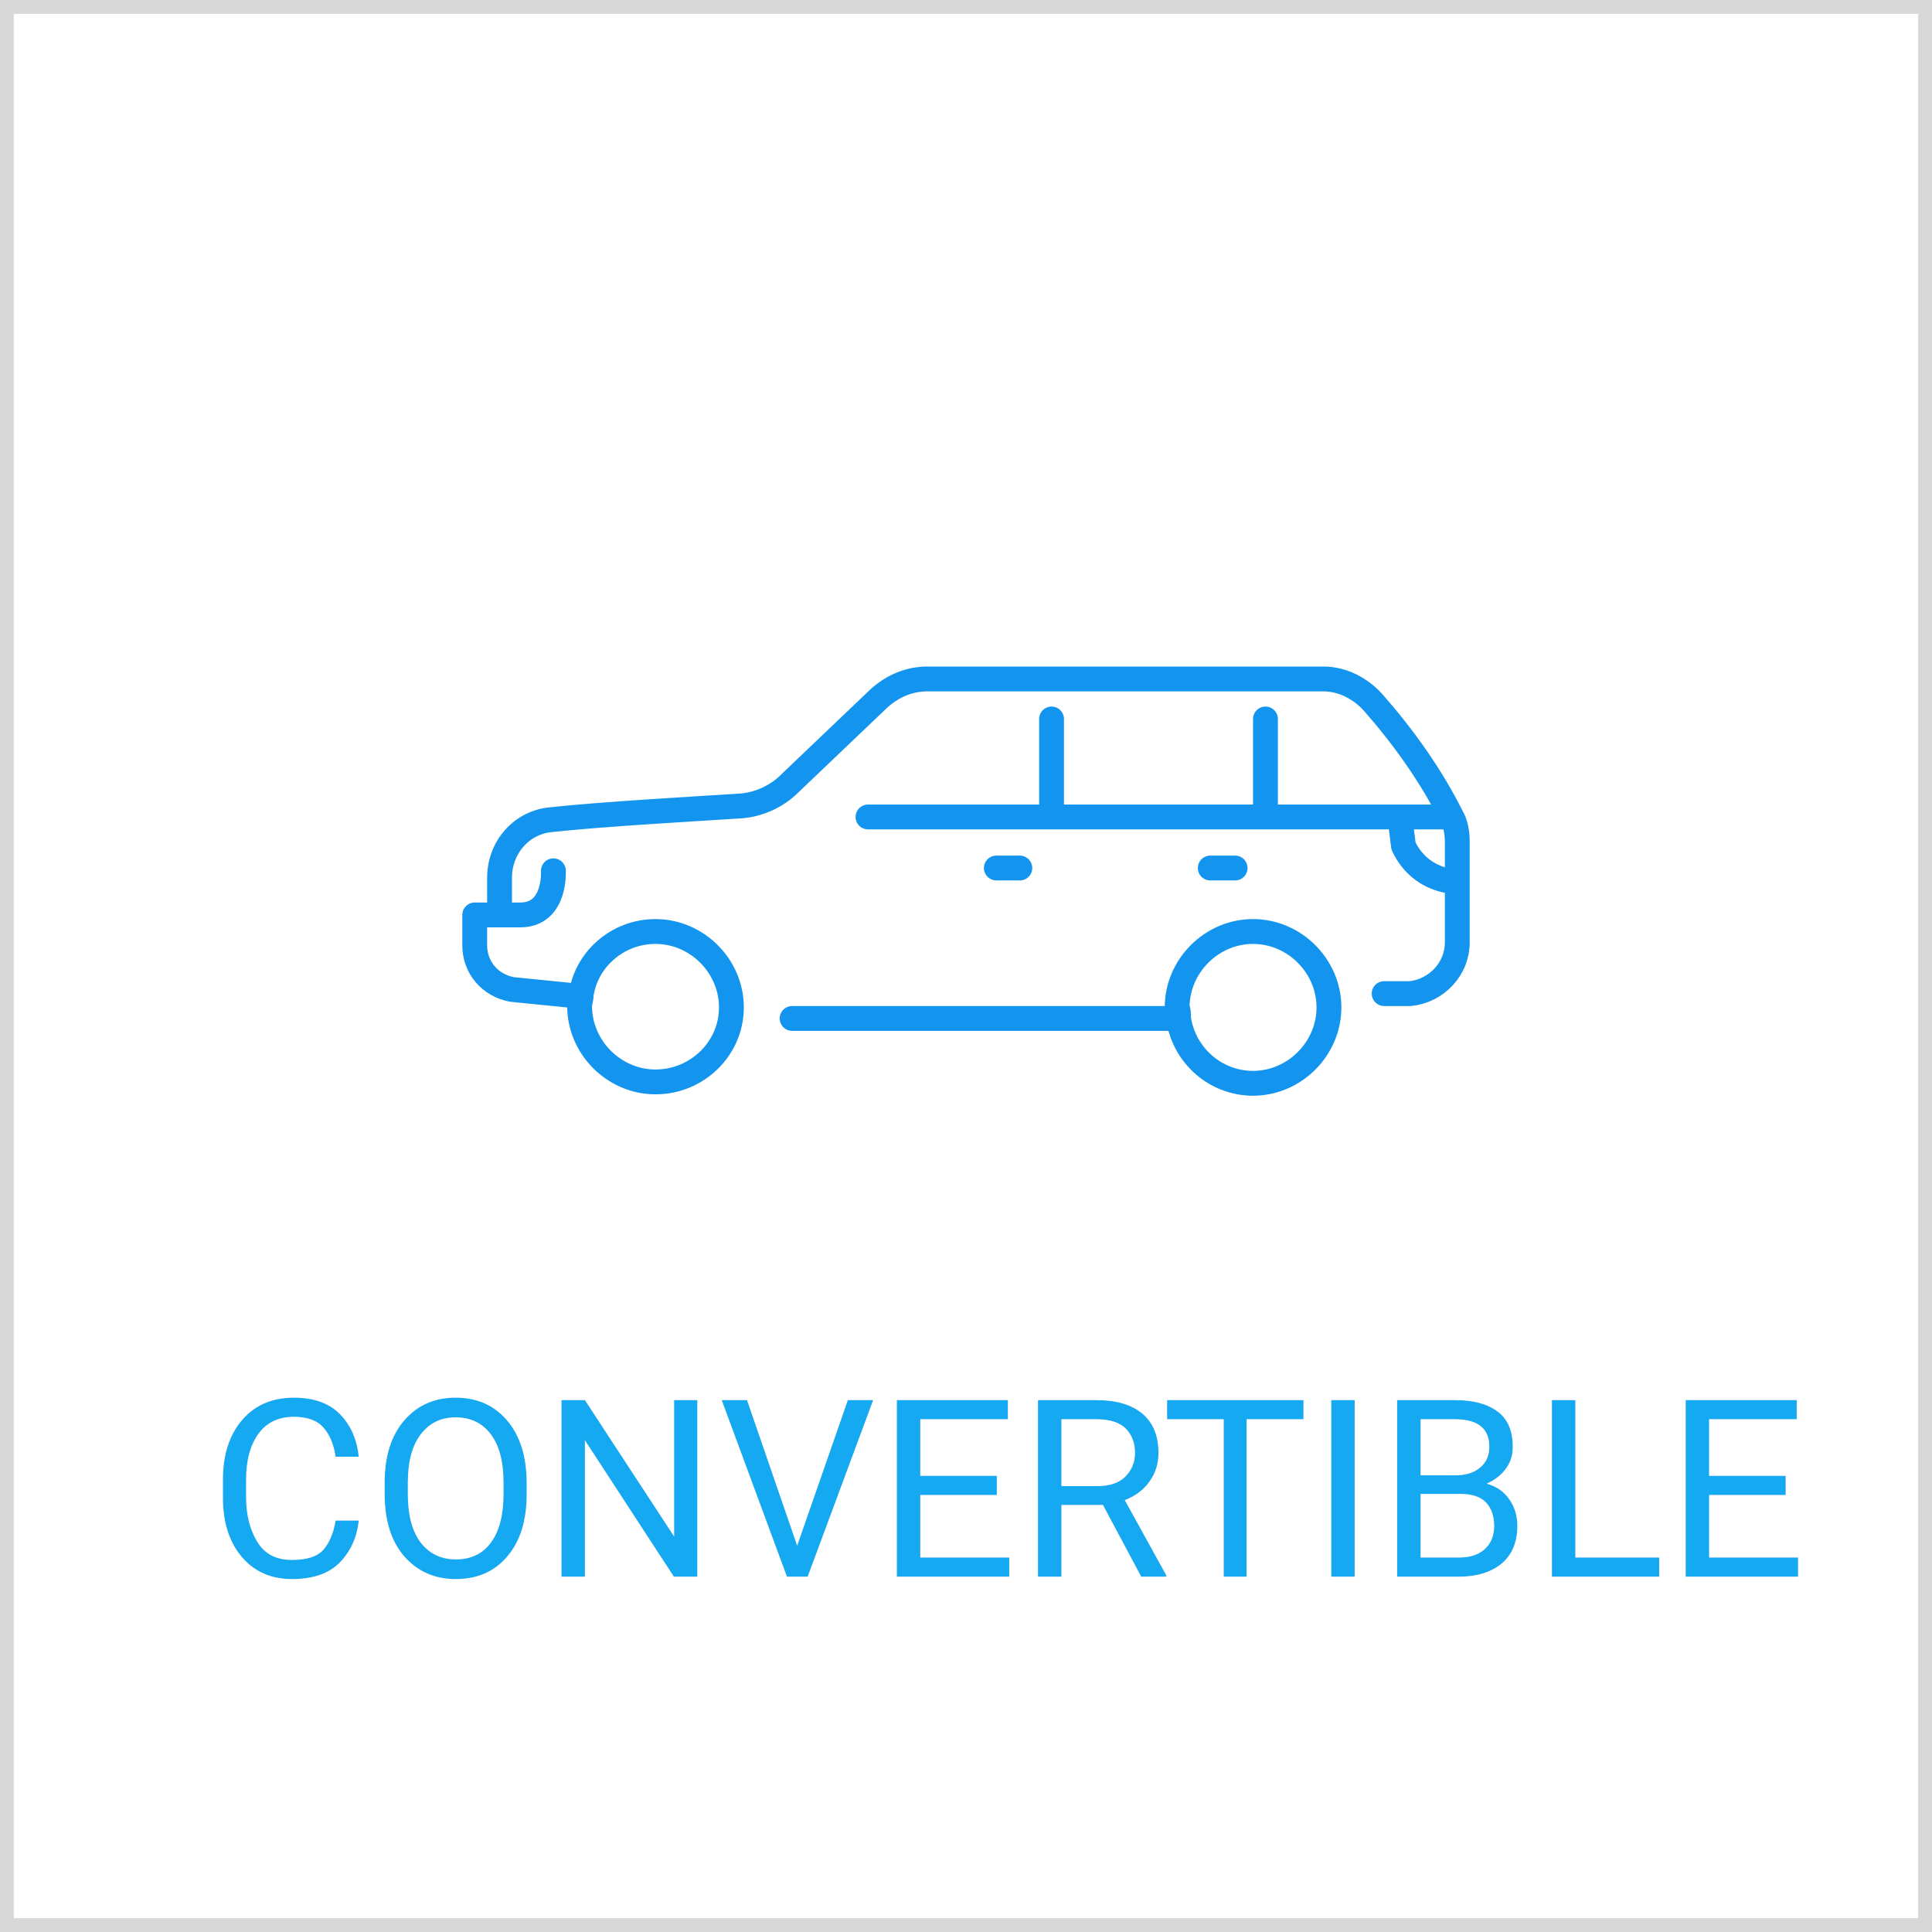
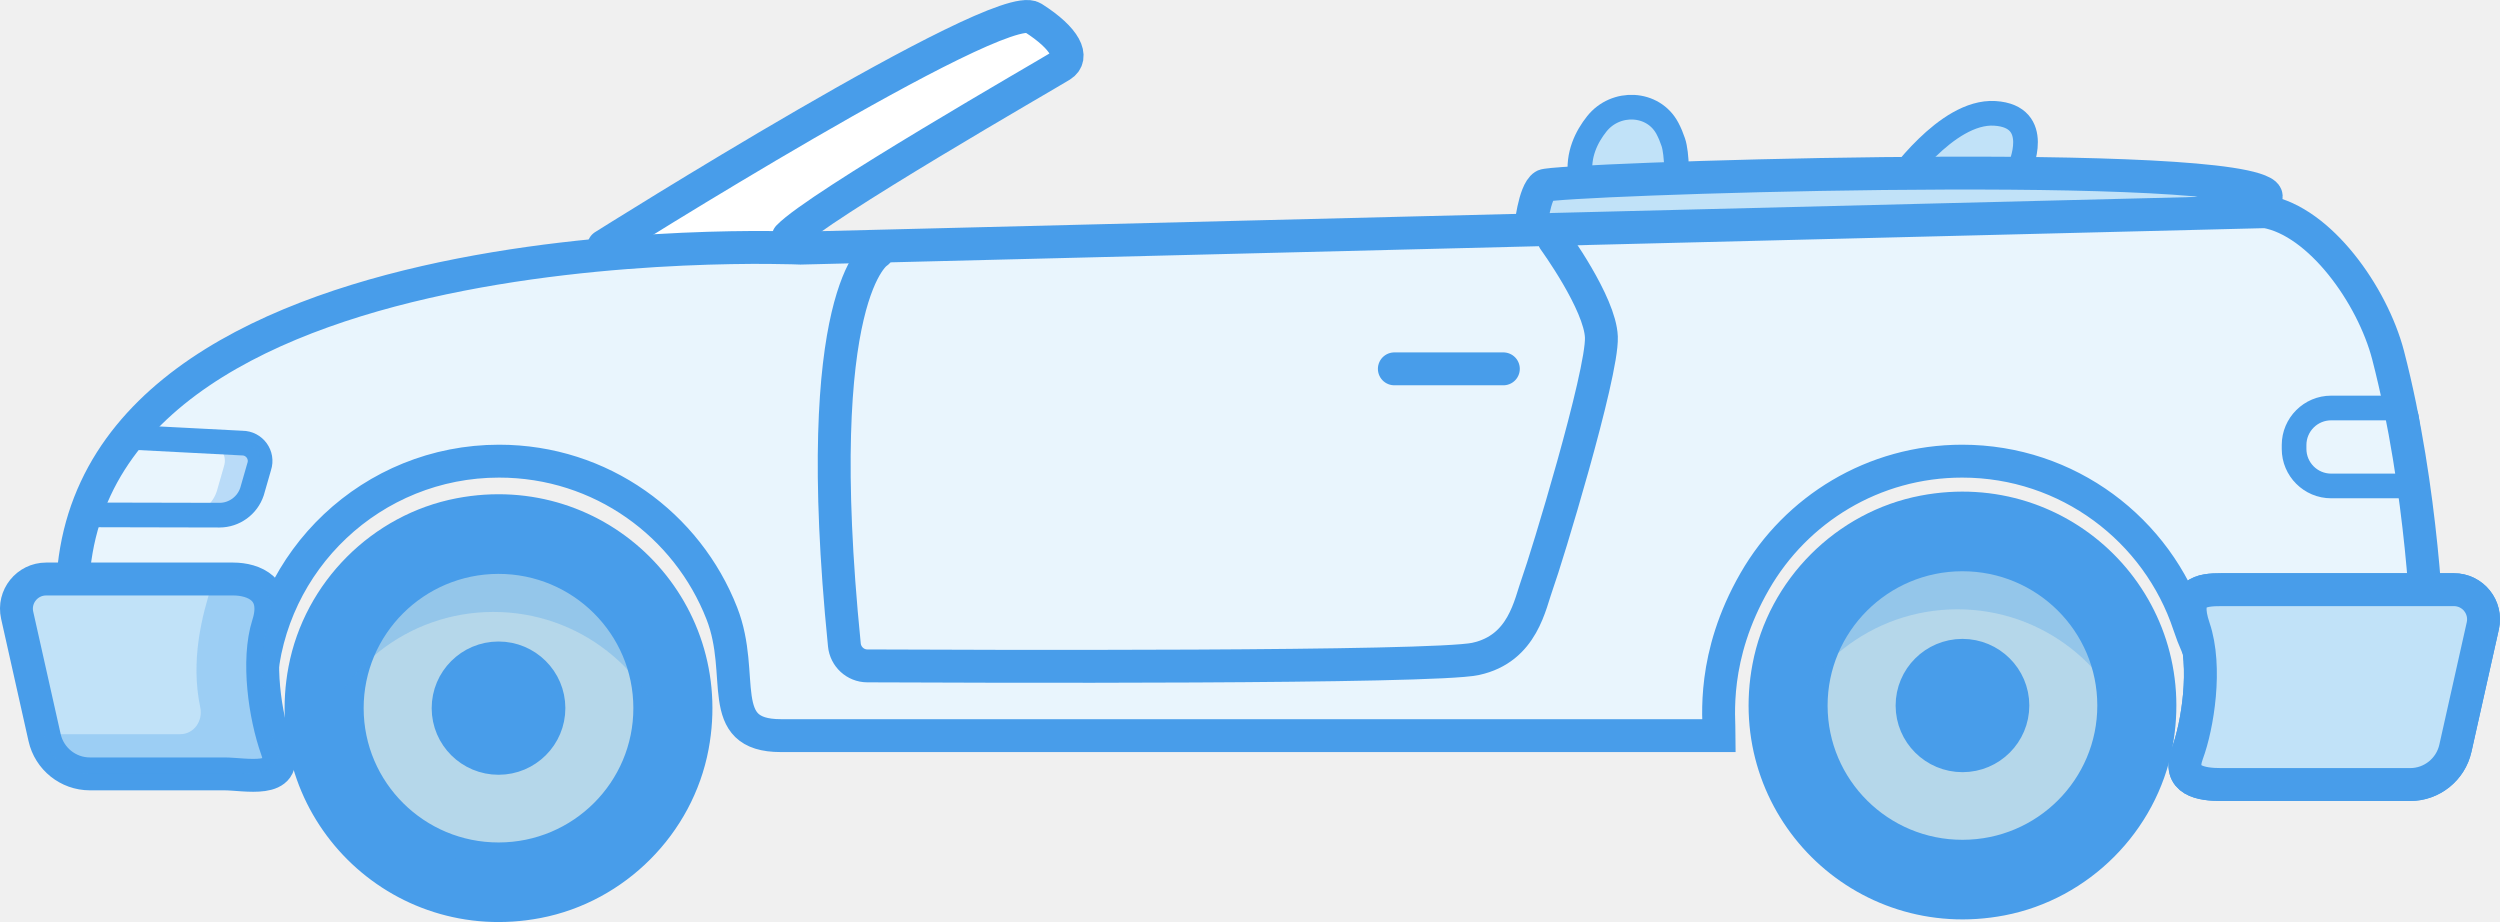
- <svg xmlns="http://www.w3.org/2000/svg" width="112px" height="112px" viewBox="0 0 112 112" version="1.1">
-   <defs />
+ <svg xmlns="http://www.w3.org/2000/svg" width="76px" height="28px" viewBox="0 0 76 28" version="1.1">
  <g id="Page-1" stroke="none" stroke-width="1" fill="none" fill-rule="evenodd">
-     <g id="Body-Type" transform="translate(-24, -224)">
-       <g id="Box---Body-Type" transform="translate(24, 224)">
-         <rect id="Rectangle" stroke="#D8D8D8" stroke-width="0.8" fill="#FFFFFF" x="0.4" y="0.4" width="111.2" height="111.2" />
-         <g id="Box-Text" transform="translate(2.4, 78.4)" stroke-width="1">
-           <g id="TEXT">
-             <rect id="white-bg" fill="#FFFFFF" x="0" y="0" width="107" height="16.8" />
-             <text font-family="Roboto-Regular, Roboto" font-size="14.4" font-weight="normal" fill="#1294EF">
-               <tspan x="56" y="13" text-anchor="middle">CONVERTIBLE</tspan>
-             </text>
-             <g id="color-/-grey" style="mix-blend-mode: overlay;" fill="#989898">
-               <rect id="color" x="0" y="0" width="107.128" height="17.2" />
-             </g>
-           </g>
+     <g id="Car-Model-Icons" transform="translate(-277, -243)">
+       <g id="CONVERTIBLE" transform="translate(277, 243)">
+         <path d="M59.651,15.82 C56.543,15.824 54.027,18.347 54.031,21.457 C54.036,24.564 56.559,27.08 59.668,27.076 C62.775,27.071 65.291,24.548 65.287,21.441 C65.282,18.331 62.758,15.816 59.651,15.82" id="Fill-1" fill="#B5D7EA" />
+         <path d="M59.651,15.82 C56.543,15.824 54.027,18.347 54.031,21.457 C54.036,24.564 56.559,27.08 59.668,27.076 C62.775,27.071 65.291,24.548 65.287,21.441 C65.282,18.331 62.758,15.816 59.651,15.82 Z" id="Stroke-3" stroke="#489DEA" stroke-linecap="round" stroke-linejoin="round" />
+         <path d="M59.662,23.099 C58.747,23.099 58.004,22.363 58.002,21.451 C58.001,20.538 58.742,19.799 59.657,19.797 C60.572,19.797 61.315,20.535 61.316,21.445 C61.317,22.358 60.576,23.098 59.662,23.099 M59.653,16.991 C57.182,16.994 55.182,18.994 55.184,21.454 C55.188,23.916 57.194,25.91 59.666,25.905 C62.137,25.902 64.137,23.902 64.133,21.442 C64.13,18.98 62.124,16.988 59.653,16.991" id="Fill-5" fill="#B5D7EA" />
+         <path d="M59.662,23.099 C58.747,23.099 58.004,22.363 58.002,21.451 C58.001,20.538 58.742,19.799 59.657,19.797 C60.572,19.797 61.315,20.535 61.316,21.445 C61.317,22.358 60.576,23.098 59.662,23.099 Z M59.653,16.991 C57.182,16.994 55.182,18.994 55.184,21.454 C55.188,23.916 57.194,25.91 59.666,25.905 C62.137,25.902 64.137,23.902 64.133,21.442 C64.13,18.98 62.124,16.988 59.653,16.991 Z" id="Stroke-7" stroke="#489DEA" stroke-width="0.75" stroke-linecap="round" stroke-linejoin="round" />
+         <path d="M59.657,19.797 C58.742,19.798 58.001,20.539 58.002,21.45 C58.004,22.362 58.747,23.1 59.662,23.098 C60.576,23.097 61.317,22.357 61.316,21.445 C61.315,20.534 60.572,19.796 59.657,19.797" id="Fill-9" fill="#489DEA" />
+         <path d="M59.498,18.523 C62.11,18.52 64.304,20.299 64.94,22.712 C65.06,22.254 65.13,21.776 65.129,21.281 C65.125,18.171 62.602,15.656 59.493,15.661 C56.386,15.665 53.869,18.188 53.874,21.297 C53.875,21.793 53.946,22.27 54.066,22.728 C54.697,20.313 56.886,18.527 59.498,18.523" id="Fill-11" fill-opacity="0.3" fill="#489DEA" />
+         <path d="M54.136,20.35 C53.386,24.318 56.807,27.729 60.774,26.968 C62.989,26.543 64.771,24.753 65.185,22.537 C65.926,18.572 62.512,15.17 58.552,15.926 C56.338,16.348 54.554,18.136 54.136,20.35 Z" id="Stroke-13" stroke="#489DEA" stroke-width="1.75" stroke-linecap="round" stroke-linejoin="round" />
+         <path d="M15.147,15.9 C12.039,15.904 9.522,18.427 9.527,21.536 C9.532,24.644 12.055,27.16 15.164,27.155 C18.271,27.151 20.787,24.627 20.782,21.52 C20.778,18.411 18.254,15.896 15.147,15.9" id="Fill-15" fill="#B5D7EA" />
+         <path d="M15.147,15.9 C12.039,15.904 9.522,18.427 9.527,21.536 C9.532,24.644 12.055,27.16 15.164,27.155 C18.271,27.151 20.787,24.627 20.782,21.52 C20.778,18.411 18.254,15.896 15.147,15.9 Z" id="Stroke-17" stroke="#489DEA" stroke-linecap="round" stroke-linejoin="round" />
+         <path d="M15.158,23.178 C14.242,23.179 13.5,22.442 13.498,21.53 C13.497,20.618 14.238,19.878 15.153,19.877 C16.067,19.876 16.81,20.614 16.812,21.525 C16.813,22.437 16.072,23.177 15.158,23.178 M15.149,17.071 C12.678,17.075 10.677,19.074 10.68,21.535 C10.684,23.995 12.69,25.989 15.162,25.986 C17.633,25.982 19.633,23.983 19.629,21.522 C19.626,19.061 17.62,17.068 15.149,17.071" id="Fill-19" fill="#B5D7EA" />
+         <path d="M15.158,23.178 C14.242,23.179 13.5,22.442 13.498,21.53 C13.497,20.618 14.238,19.878 15.153,19.877 C16.067,19.876 16.81,20.614 16.812,21.525 C16.813,22.437 16.072,23.177 15.158,23.178 Z M15.149,17.071 C12.678,17.075 10.677,19.074 10.68,21.535 C10.684,23.995 12.69,25.989 15.162,25.986 C17.633,25.982 19.633,23.983 19.629,21.522 C19.626,19.061 17.62,17.068 15.149,17.071 Z" id="Stroke-21" stroke="#489DEA" stroke-width="0.75" stroke-linecap="round" stroke-linejoin="round" />
+         <path d="M15.153,19.877 C14.238,19.878 13.497,20.618 13.498,21.529 C13.5,22.442 14.242,23.179 15.158,23.178 C16.072,23.177 16.813,22.437 16.812,21.524 C16.81,20.614 16.067,19.876 15.153,19.877" id="Fill-23" fill="#489DEA" />
+         <path d="M14.993,18.603 C17.606,18.599 19.8,20.378 20.436,22.792 C20.555,22.334 20.626,21.856 20.625,21.36 C20.621,18.251 18.097,15.736 14.989,15.74 C11.882,15.745 9.365,18.268 9.37,21.377 C9.37,21.872 9.441,22.35 9.562,22.808 C10.193,20.393 12.382,18.606 14.993,18.603" id="Fill-25" fill-opacity="0.3" fill="#489DEA" />
+         <path d="M9.631,20.43 C8.881,24.398 12.303,27.809 16.27,27.048 C18.484,26.623 20.267,24.833 20.681,22.617 C21.422,18.652 18.008,15.25 14.048,16.006 C11.834,16.428 10.05,18.215 9.631,20.43 Z" id="Stroke-27" stroke="#489DEA" stroke-width="1.75" stroke-linecap="round" stroke-linejoin="round" />
+         <path d="M50.691,3.906 C50.261,3.092 49.116,3.045 48.543,3.765 C48.231,4.157 47.956,4.706 48.045,5.37 C48.232,6.759 48.652,7.278 48.652,7.278 L50.881,7.516 C50.881,7.516 51.101,5.02 50.868,4.325 C50.819,4.179 50.761,4.038 50.691,3.906" id="Fill-29" fill="#C1E2F8" />
+         <path d="M50.691,3.906 C50.261,3.092 49.116,3.045 48.543,3.765 C48.231,4.157 47.956,4.706 48.045,5.37 C48.232,6.759 48.652,7.278 48.652,7.278 L50.881,7.516 C50.881,7.516 51.101,5.02 50.868,4.325 C50.819,4.179 50.761,4.038 50.691,3.906 Z" id="Stroke-31" stroke="#489DEA" stroke-width="0.75" />
+         <path d="M61.398,5.12 C61.398,5.12 62.124,3.539 60.642,3.446 C59.161,3.354 57.646,5.603 57.592,5.633 C57.539,5.665 61.398,5.12 61.398,5.12" id="Fill-33" fill="#C1E2F8" />
+         <path d="M61.398,5.12 C61.398,5.12 62.124,3.539 60.642,3.446 C59.161,3.354 57.646,5.603 57.592,5.633 C57.539,5.665 61.398,5.12 61.398,5.12 Z" id="Stroke-35" stroke="#489DEA" stroke-width="0.75" />
+         <path d="M18.355,7.481 C18.355,7.481 30.389,-0.102 31.399,0.539 C32.411,1.18 32.657,1.747 32.263,1.994 C31.869,2.241 24.852,6.266 23.963,7.201" id="Stroke-37" stroke="#489DEA" fill="#FFFFFF" stroke-linecap="round" stroke-linejoin="round" />
+         <path d="M46.527,6.967 C46.527,6.967 46.635,5.839 46.941,5.644 C47.246,5.45 66.836,4.79 68.779,5.845 C70.723,6.9 47.363,7.54 46.527,6.967" id="Fill-39" fill="#C1E2F8" />
+         <path d="M46.527,6.967 C46.527,6.967 46.635,5.839 46.941,5.644 C47.246,5.45 66.836,4.79 68.779,5.845 C70.723,6.9 47.363,7.54 46.527,6.967 Z" id="Stroke-41" stroke="#489DEA" />
+         <path d="M24.338,7.543 C24.338,7.543 1.29,6.514 2.228,18.897 C2.302,19.879 2.761,20.8 3.559,21.385 L3.644,21.448 C4.453,22.042 5.436,22.363 6.44,22.363 C7.265,22.363 7.869,21.641 7.922,20.818 C8.162,17.022 11.317,14.019 15.173,14.019 C18.28,14.019 20.895,15.959 21.944,18.647 C22.687,20.545 21.699,22.363 23.737,22.363 L52.262,22.363 C52.262,21.817 52.025,19.964 53.347,17.667 C54.601,15.486 56.954,14.019 59.65,14.019 C62.862,14.019 65.589,16.104 66.547,18.996 C67.124,20.738 68.402,22.363 70.237,22.363 C72.049,22.363 74.019,21.159 73.8,19.362 C73.8,19.362 73.671,14.925 72.598,10.797 C72.121,8.969 70.523,6.727 68.877,6.435 L24.338,7.543 Z" id="Fill-43" fill="#E9F5FD" />
+         <path d="M45.702,11.213 L42.388,11.213" id="Stroke-45" stroke="#489DEA" stroke-linecap="round" stroke-linejoin="round" />
+         <path d="M70.868,14.773 C70.246,14.773 69.74,14.267 69.74,13.646 L69.74,13.53 C69.74,12.908 70.246,12.403 70.868,12.403 L72.791,12.403 C72.979,12.403 73.139,12.543 73.163,12.731 L73.369,14.351 C73.383,14.458 73.349,14.565 73.278,14.646 C73.207,14.727 73.104,14.773 72.997,14.773 L70.868,14.773 Z" id="Fill-47" fill="#E9F5FD" />
+         <path d="M72.791,12.028 L70.868,12.028 C70.039,12.028 69.365,12.702 69.365,13.53 L69.365,13.646 C69.365,14.474 70.039,15.148 70.868,15.148 L72.997,15.148 C73.213,15.148 73.418,15.056 73.561,14.894 C73.703,14.732 73.769,14.517 73.741,14.303 L73.535,12.683 C73.487,12.309 73.169,12.028 72.791,12.028 M72.791,12.778 L72.997,14.398 L70.868,14.398 C70.452,14.398 70.115,14.061 70.115,13.646 L70.115,13.53 C70.115,13.114 70.452,12.778 70.868,12.778 L72.791,12.778" id="Fill-49" fill="#489DEA" />
+         <g id="Group-54" transform="translate(2, 13.0301)">
+           <path d="M0.717,2.622 L4.672,2.631 C5.121,2.631 5.521,2.34 5.661,1.914 L5.88,1.153 C5.996,0.802 5.734,0.44 5.363,0.44 L1.934,0.262" id="Fill-51" fill="#E9F5FD" />
+           <path d="M0.717,2.622 L4.672,2.631 C5.121,2.631 5.521,2.34 5.661,1.914 L5.88,1.153 C5.996,0.802 5.734,0.44 5.363,0.44 L1.934,0.262" id="Stroke-53" stroke="#489DEA" stroke-width="0.75" stroke-linecap="round" stroke-linejoin="round" />
        </g>
-         <g id="SUV-icon" transform="translate(25.6, 38.4)" stroke-width="1">
-           <g id="Group">
-             <rect id="white-bg" fill="#FFFFFF" x="0" y="0" width="60.8" height="25.6" />
-             <path d="M32.16,11.92 L33.52,11.92 M44.56,11.92 L46,11.92 M54.64,19.2 L56.16,19.2 C57.68,19.04 58.88,17.76 58.88,16.24 L58.88,10.4 C58.88,9.92 58.8,9.36 58.56,8.96 C57.36,6.56 55.76,4.32 54,2.32 C53.28,1.52 52.24,0.96 51.12,0.96 L28.16,0.96 C27.12,0.96 26.16,1.36 25.36,2.08 L20.16,7.04 C19.44,7.76 18.4,8.24 17.36,8.32 C14.88,8.48 9.2,8.8 6.32,9.12 C4.64,9.28 3.36,10.72 3.36,12.48 L3.36,14.64 L1.92,14.64 L1.92,16.4 C1.92,17.68 2.8,18.72 4.08,18.96 L8.08,19.36 M42.72,20.64 L20.32,20.64" id="Shape" stroke="#000000" stroke-width="1.44" stroke-linecap="round" stroke-linejoin="round" />
-             <path d="M8.08,19.36 C8.08,19.52 8,19.76 8,19.92 C8,22.32 10,24.32 12.4,24.32 C14.8,24.32 16.8,22.4 16.8,20 C16.8,17.6 14.8,15.6 12.4,15.6 C10.16,15.6 8.32,17.28 8.08,19.36 M42.72,20.64 C43.04,22.8 44.88,24.4 47.04,24.4 C49.44,24.4 51.44,22.4 51.44,20 C51.44,17.6 49.44,15.6 47.04,15.6 C44.64,15.6 42.64,17.6 42.64,20 C42.72,20.16 42.72,20.4 42.72,20.64 M24.72,8.96 L58.24,8.96 M35.36,3.28 L35.36,8.8 M47.76,3.28 L47.76,8.8 M6.48,12.08 C6.48,12.08 6.64,14.64 4.56,14.64 L3.44,14.64 M58.24,12.64 C57.12,12.4 56.24,11.68 55.76,10.64 L55.6,9.36" id="Shape" stroke="#000000" stroke-width="1.44" stroke-linecap="round" stroke-linejoin="round" />
-             <g id="color-/-grey" style="mix-blend-mode: screen;" fill="#1294EF">
-               <rect id="color" x="0" y="0" width="61.073" height="26.306" />
-             </g>
-           </g>
-         </g>
+         <path d="M7.371,13.465 L6.29,13.465 C6.662,13.465 6.924,13.827 6.808,14.178 L6.589,14.94 C6.452,15.355 6.067,15.64 5.632,15.653 L6.682,15.656 C7.13,15.656 7.53,15.365 7.671,14.94 L7.889,14.178 C8.005,13.827 7.743,13.465 7.371,13.465" id="Fill-55" fill-opacity="0.3" fill="#489DEA" />
+         <path d="M26.675,7.668 C26.675,7.668 24.591,8.862 25.669,19.605 C25.704,19.963 26.003,20.241 26.363,20.243 C29.523,20.258 43.57,20.311 44.857,20.031 C46.309,19.717 46.508,18.363 46.747,17.71 C46.987,17.058 48.723,11.377 48.682,10.247 C48.644,9.218 47.244,7.294 47.244,7.294" id="Stroke-57" stroke="#489DEA" stroke-linecap="round" stroke-linejoin="round" />
+         <path d="M24.338,7.543 C24.338,7.543 1.29,6.514 2.228,18.897 C2.302,19.879 2.761,20.8 3.559,21.385 L3.644,21.448 C4.453,22.042 5.436,22.363 6.44,22.363 C7.265,22.363 7.869,21.641 7.922,20.818 C8.162,17.022 11.317,14.019 15.173,14.019 C18.28,14.019 20.895,15.959 21.944,18.647 C22.687,20.545 21.699,22.363 23.737,22.363 L52.262,22.363 C52.262,21.817 52.025,19.964 53.347,17.667 C54.601,15.486 56.954,14.019 59.65,14.019 C62.862,14.019 65.589,16.104 66.547,18.996 C67.124,20.738 68.402,22.363 70.237,22.363 C72.049,22.363 74.019,21.159 73.8,19.362 C73.8,19.362 73.671,14.925 72.598,10.797 C72.121,8.969 70.523,6.727 68.877,6.435 L24.338,7.543 Z" id="Stroke-59" stroke="#489DEA" />
+         <path d="M8.415,22.781 C8.794,23.843 7.444,23.526 6.82,23.526 L2.732,23.526 C2.073,23.526 1.501,23.067 1.356,22.424 L0.522,18.703 C0.395,18.137 0.825,17.602 1.404,17.602 L7.087,17.602 C7.71,17.602 8.496,17.91 8.15,18.991 C7.806,20.073 8.053,21.768 8.415,22.781" id="Fill-61" fill="#C1E2F8" />
+         <path d="M8.415,22.781 C8.794,23.843 7.444,23.526 6.82,23.526 L2.732,23.526 C2.073,23.526 1.501,23.067 1.356,22.424 L0.522,18.703 C0.395,18.137 0.825,17.602 1.404,17.602 L7.087,17.602 C7.71,17.602 8.496,17.91 8.15,18.991 C7.806,20.073 8.053,21.768 8.415,22.781 Z" id="Stroke-63" stroke="#489DEA" stroke-linecap="round" stroke-linejoin="round" />
+         <path d="M8.415,22.776 C8.041,21.768 7.806,20.068 8.15,18.987 C8.496,17.905 7.71,17.598 7.087,17.598 L6.49,17.598 C6.477,17.657 6.461,17.719 6.439,17.785 C6.148,18.697 5.782,20.064 6.089,21.51 C6.174,21.916 5.894,22.319 5.48,22.319 L1.334,22.319 L1.356,22.419 C1.501,23.062 2.073,23.522 2.732,23.522 L6.82,23.522 C7.444,23.522 8.709,23.57 8.415,22.776" id="Fill-65" fill-opacity="0.3" fill="#489DEA" />
+         <path d="M66.495,22.906 C66.187,23.738 66.911,23.85 67.535,23.85 L73.268,23.85 C73.928,23.85 74.5,23.39 74.644,22.747 L75.477,19.027 C75.604,18.461 75.177,17.926 74.596,17.926 L67.535,17.926 C66.911,17.926 66.324,17.994 66.695,19.087 C67.101,20.281 66.805,22.072 66.495,22.906 Z" id="Stroke-67" stroke="#489DEA" stroke-linecap="round" stroke-linejoin="round" />
+         <path d="M74.317,17.948 L73.909,17.948 C73.906,17.967 73.907,17.985 73.903,18.003 L73.07,21.723 C72.925,22.366 72.353,22.826 71.694,22.826 L66.252,22.826 C66.24,22.861 66.228,22.896 66.216,22.928 C65.909,23.76 66.631,23.872 67.255,23.872 L72.989,23.872 C73.648,23.872 74.221,23.412 74.366,22.769 L75.198,19.049 C75.326,18.483 74.897,17.948 74.317,17.948" id="Fill-69" fill="#489DEA" />
+         <path d="M66.495,22.906 C66.187,23.738 66.911,23.85 67.535,23.85 L73.268,23.85 C73.928,23.85 74.5,23.39 74.644,22.747 L75.477,19.027 C75.604,18.461 75.177,17.926 74.596,17.926 L67.535,17.926 C66.911,17.926 66.324,17.994 66.695,19.087 C67.101,20.281 66.805,22.072 66.495,22.906" id="Fill-71" fill="#C1E2F8" />
+         <path d="M66.495,22.906 C66.187,23.738 66.911,23.85 67.535,23.85 L73.268,23.85 C73.928,23.85 74.5,23.39 74.644,22.747 L75.477,19.027 C75.604,18.461 75.177,17.926 74.596,17.926 L67.535,17.926 C66.911,17.926 66.324,17.994 66.695,19.087 C67.101,20.281 66.805,22.072 66.495,22.906 Z" id="Stroke-73" stroke="#489DEA" stroke-linecap="round" stroke-linejoin="round" />
      </g>
    </g>
  </g>
</svg>
